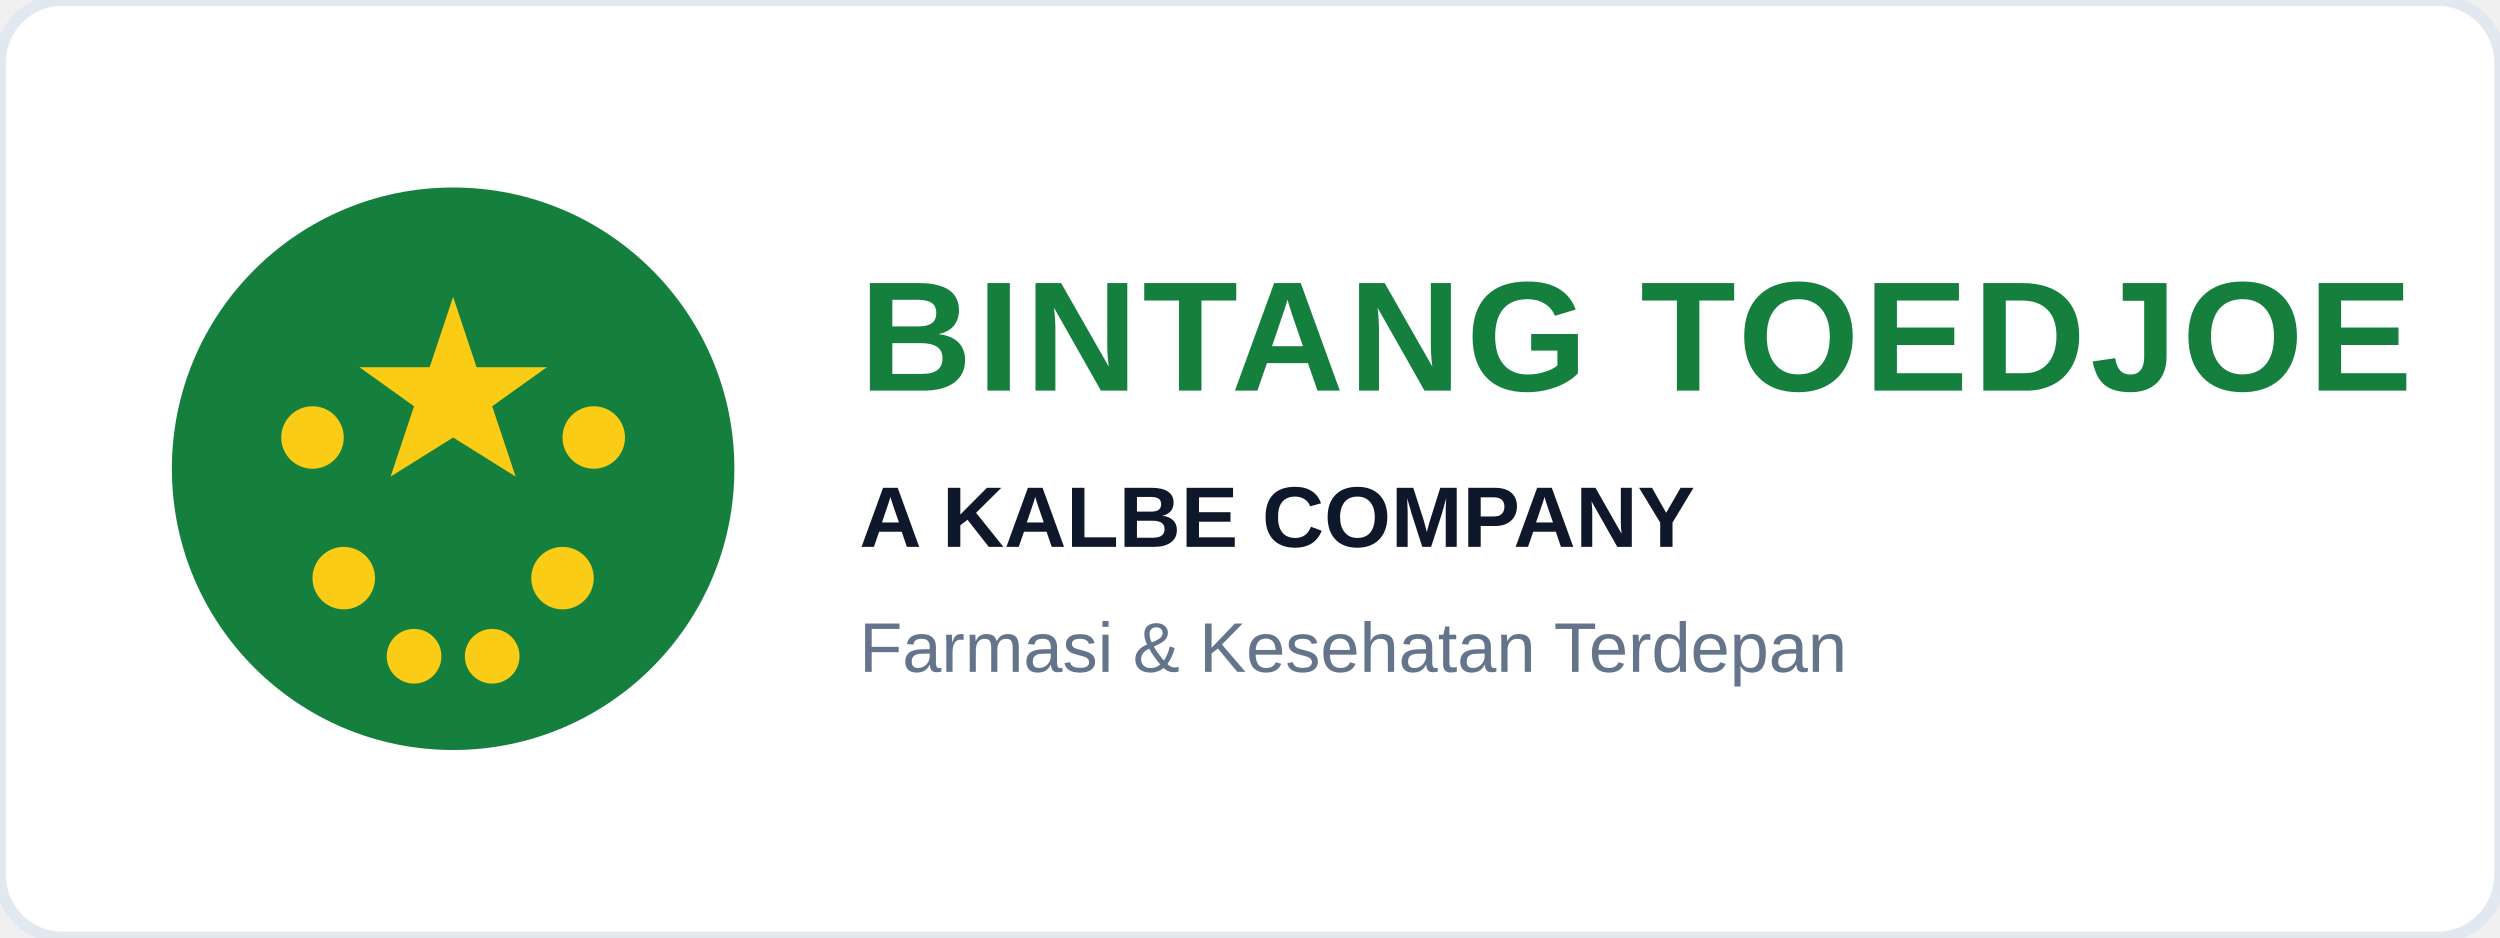
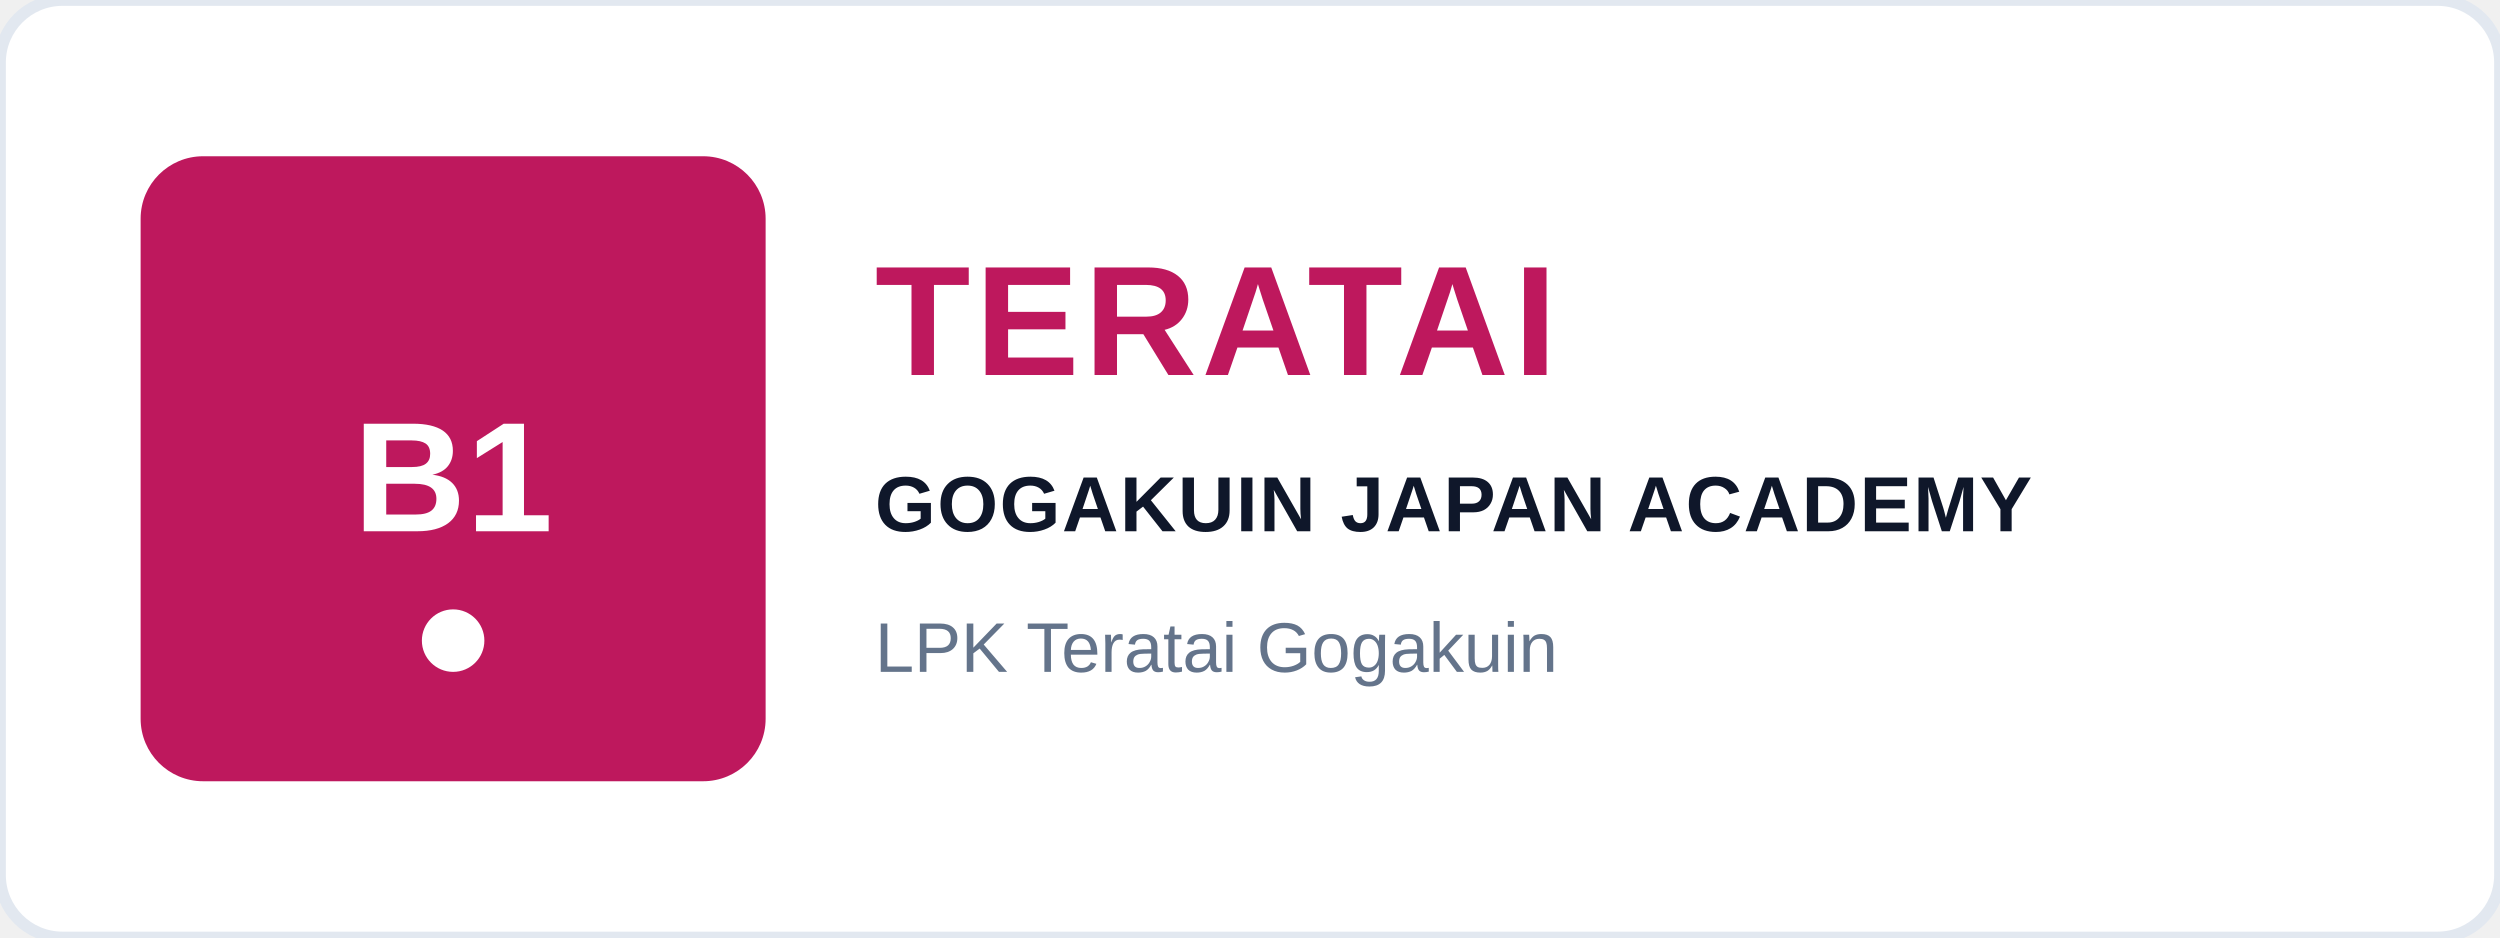
<svg xmlns="http://www.w3.org/2000/svg" viewBox="0 0 320 120" width="320" height="120">
  <rect width="320" height="120" rx="8" fill="#FFFFFF" stroke="#E2E8F0" stroke-width="1.5" />
-   <g transform="translate(20, 22)">
-     <circle cx="38" cy="38" r="36" fill="#15803D" />
-     <polygon points="38,16 41,25 50,25 43,30 46,39 38,34 30,39 33,30 26,25 35,25" fill="#FACC15" />
-     <circle cx="20" cy="34" r="4" fill="#FACC15" />
-     <circle cx="56" cy="34" r="4" fill="#FACC15" />
-     <circle cx="24" cy="52" r="4" fill="#FACC15" />
-     <circle cx="52" cy="52" r="4" fill="#FACC15" />
-     <circle cx="33" cy="62" r="3.5" fill="#FACC15" />
-     <circle cx="43" cy="62" r="3.5" fill="#FACC15" />
+   <g transform="translate(18, 20)">
+     <rect x="0" y="0" width="80" height="80" rx="8" fill="#BE185D" />
+     <text x="40" y="48" font-family="'Plus Jakarta Sans', Arial, sans-serif" font-size="20" font-weight="900" fill="#FFFFFF" text-anchor="middle">B1</text>
+     <circle cx="40" cy="62" r="4" fill="#FFFFFF" />
  </g>
-   <text x="110" y="50" font-family="'Plus Jakarta Sans', Arial, sans-serif" font-size="20" font-weight="900" fill="#15803D" letter-spacing="0.03em">BINTANG TOEDJOE</text>
-   <text x="110" y="70" font-family="'Plus Jakarta Sans', Arial, sans-serif" font-size="11" font-weight="800" fill="#0F172A">A KALBE COMPANY</text>
-   <text x="110" y="86" font-family="'Plus Jakarta Sans', Arial, sans-serif" font-size="9" font-weight="500" fill="#64748B">Farmasi &amp; Kesehatan Terdepan</text>
+   <text x="112" y="48" font-family="'Plus Jakarta Sans', Arial, sans-serif" font-size="20" font-weight="900" fill="#BE185D" letter-spacing="0.03em">TERATAI</text>
+   <text x="112" y="68" font-family="'Plus Jakarta Sans', Arial, sans-serif" font-size="10" font-weight="700" fill="#0F172A" letter-spacing="0.02em">GOGAKUIN JAPAN ACADEMY</text>
+   <text x="112" y="86" font-family="'Plus Jakarta Sans', Arial, sans-serif" font-size="9" font-weight="500" fill="#64748B">LPK Teratai Gogakuin</text>
</svg>
